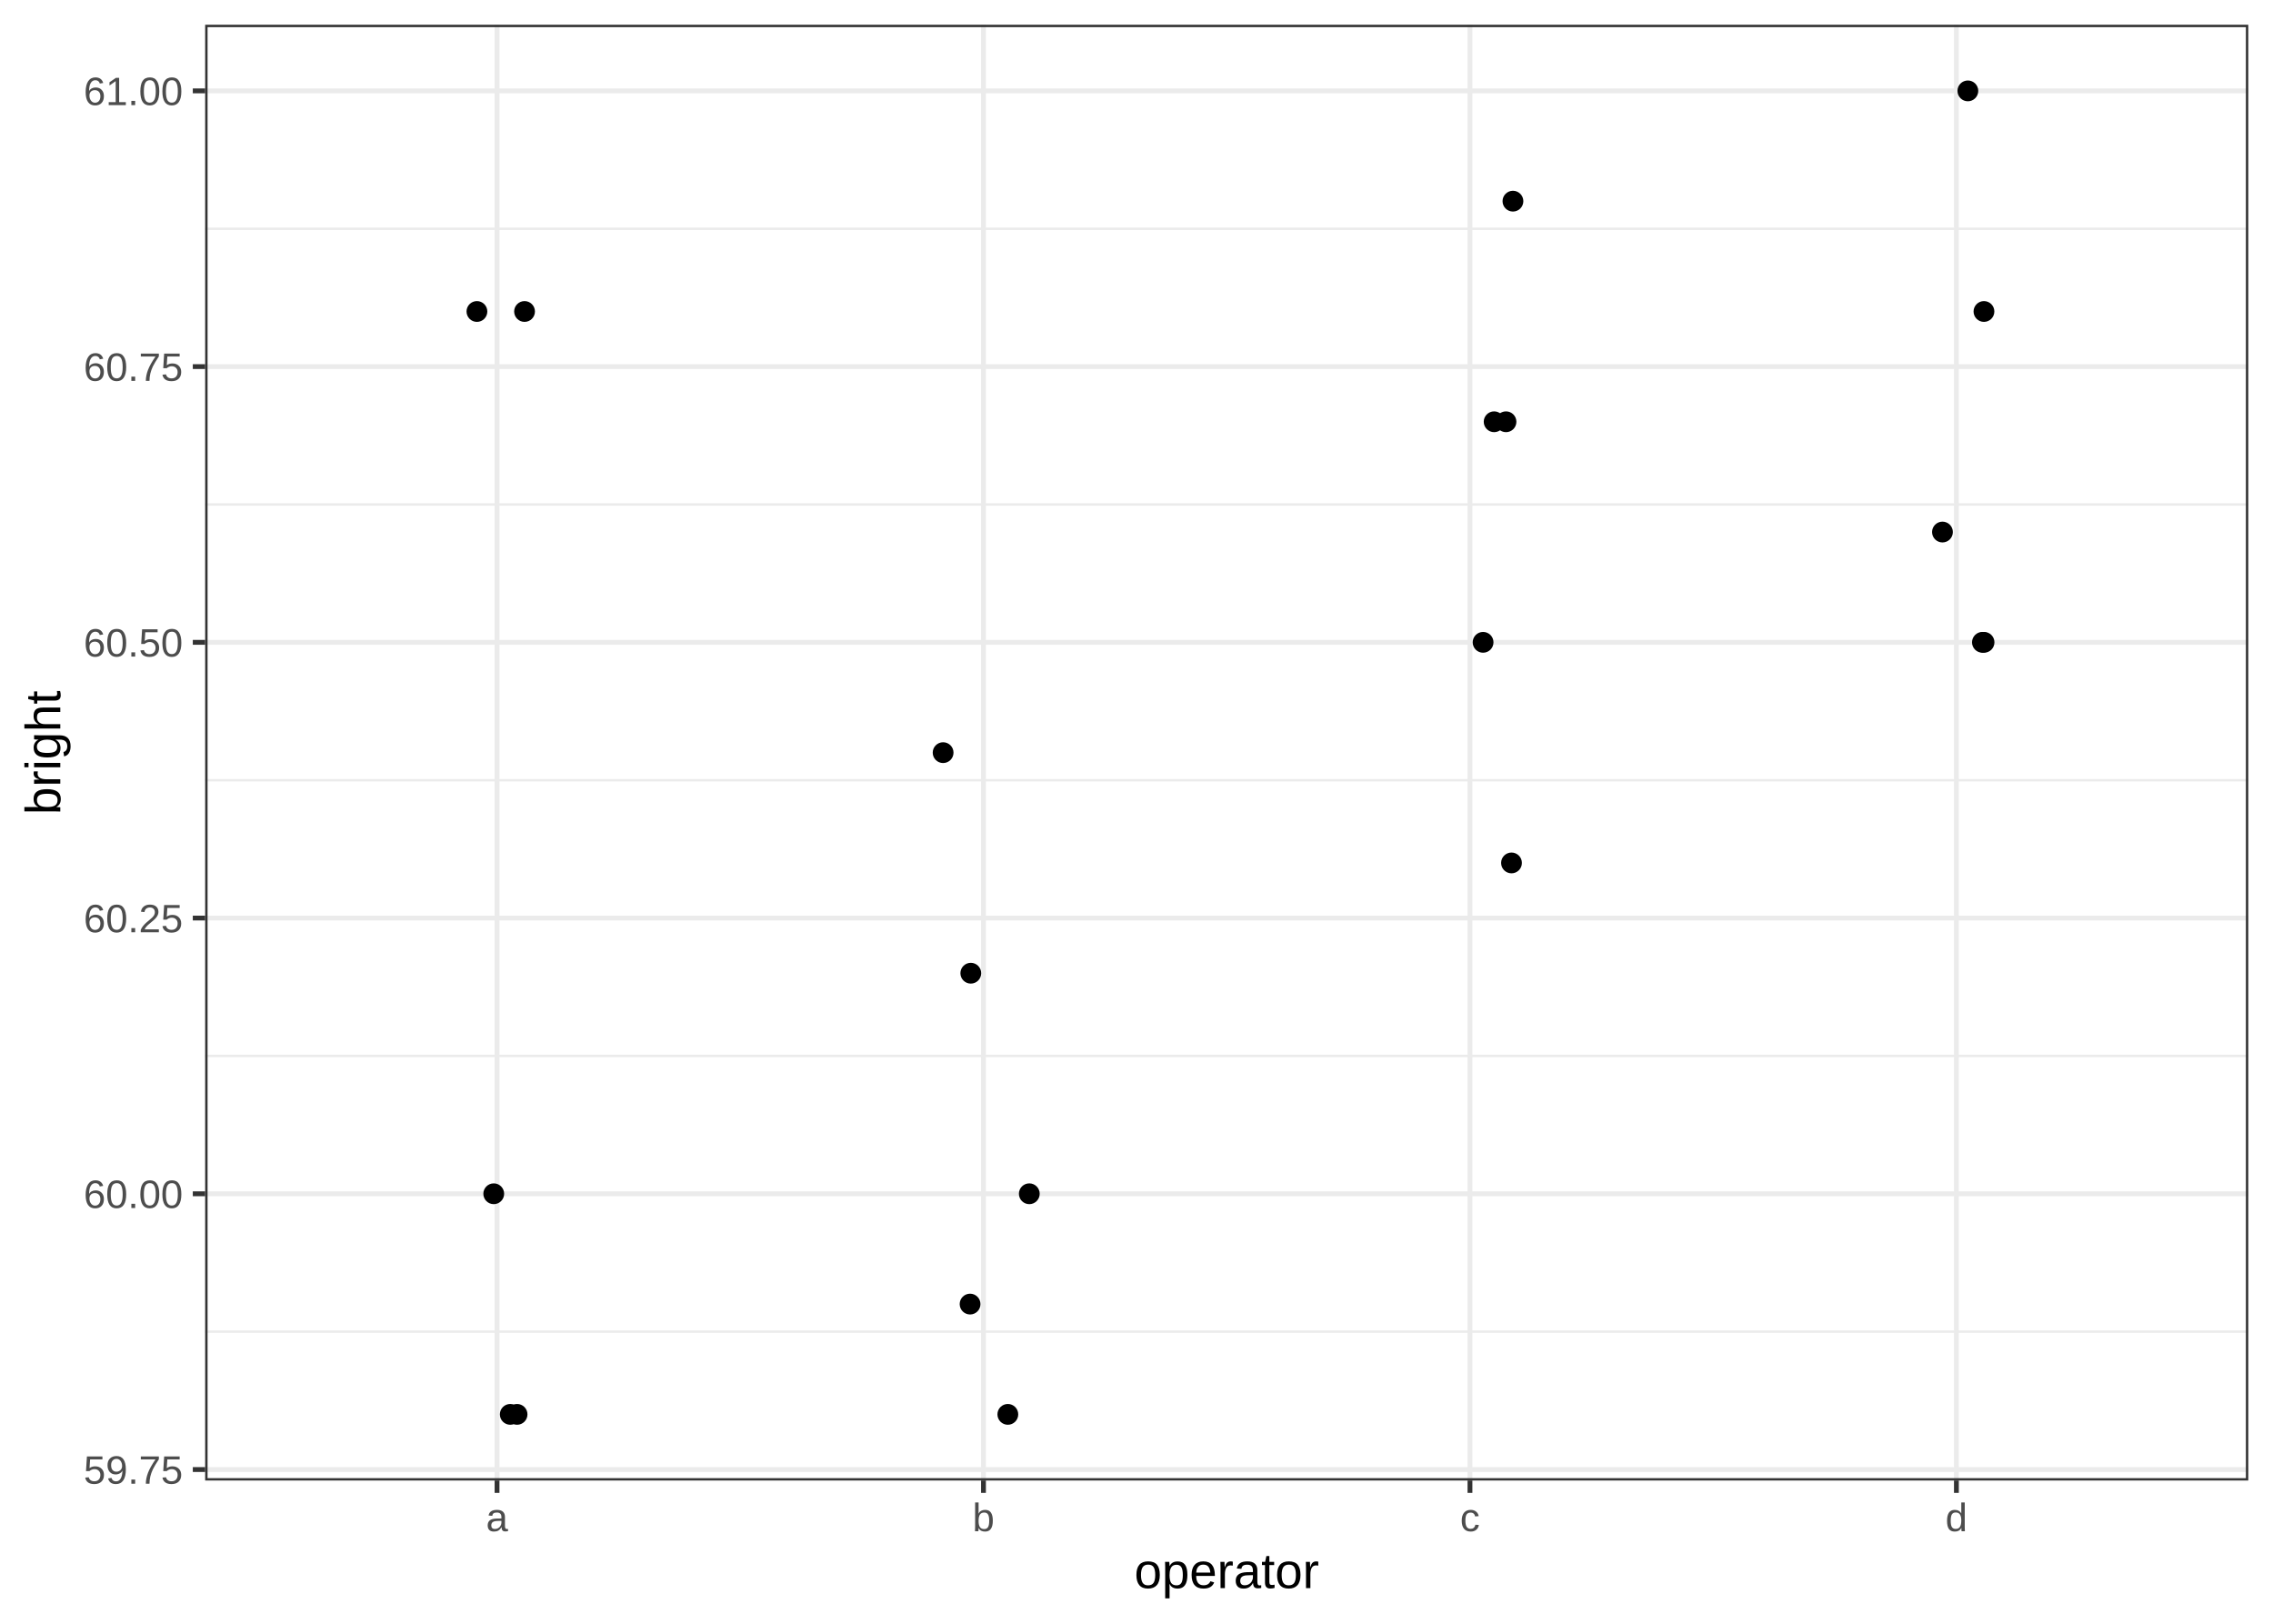
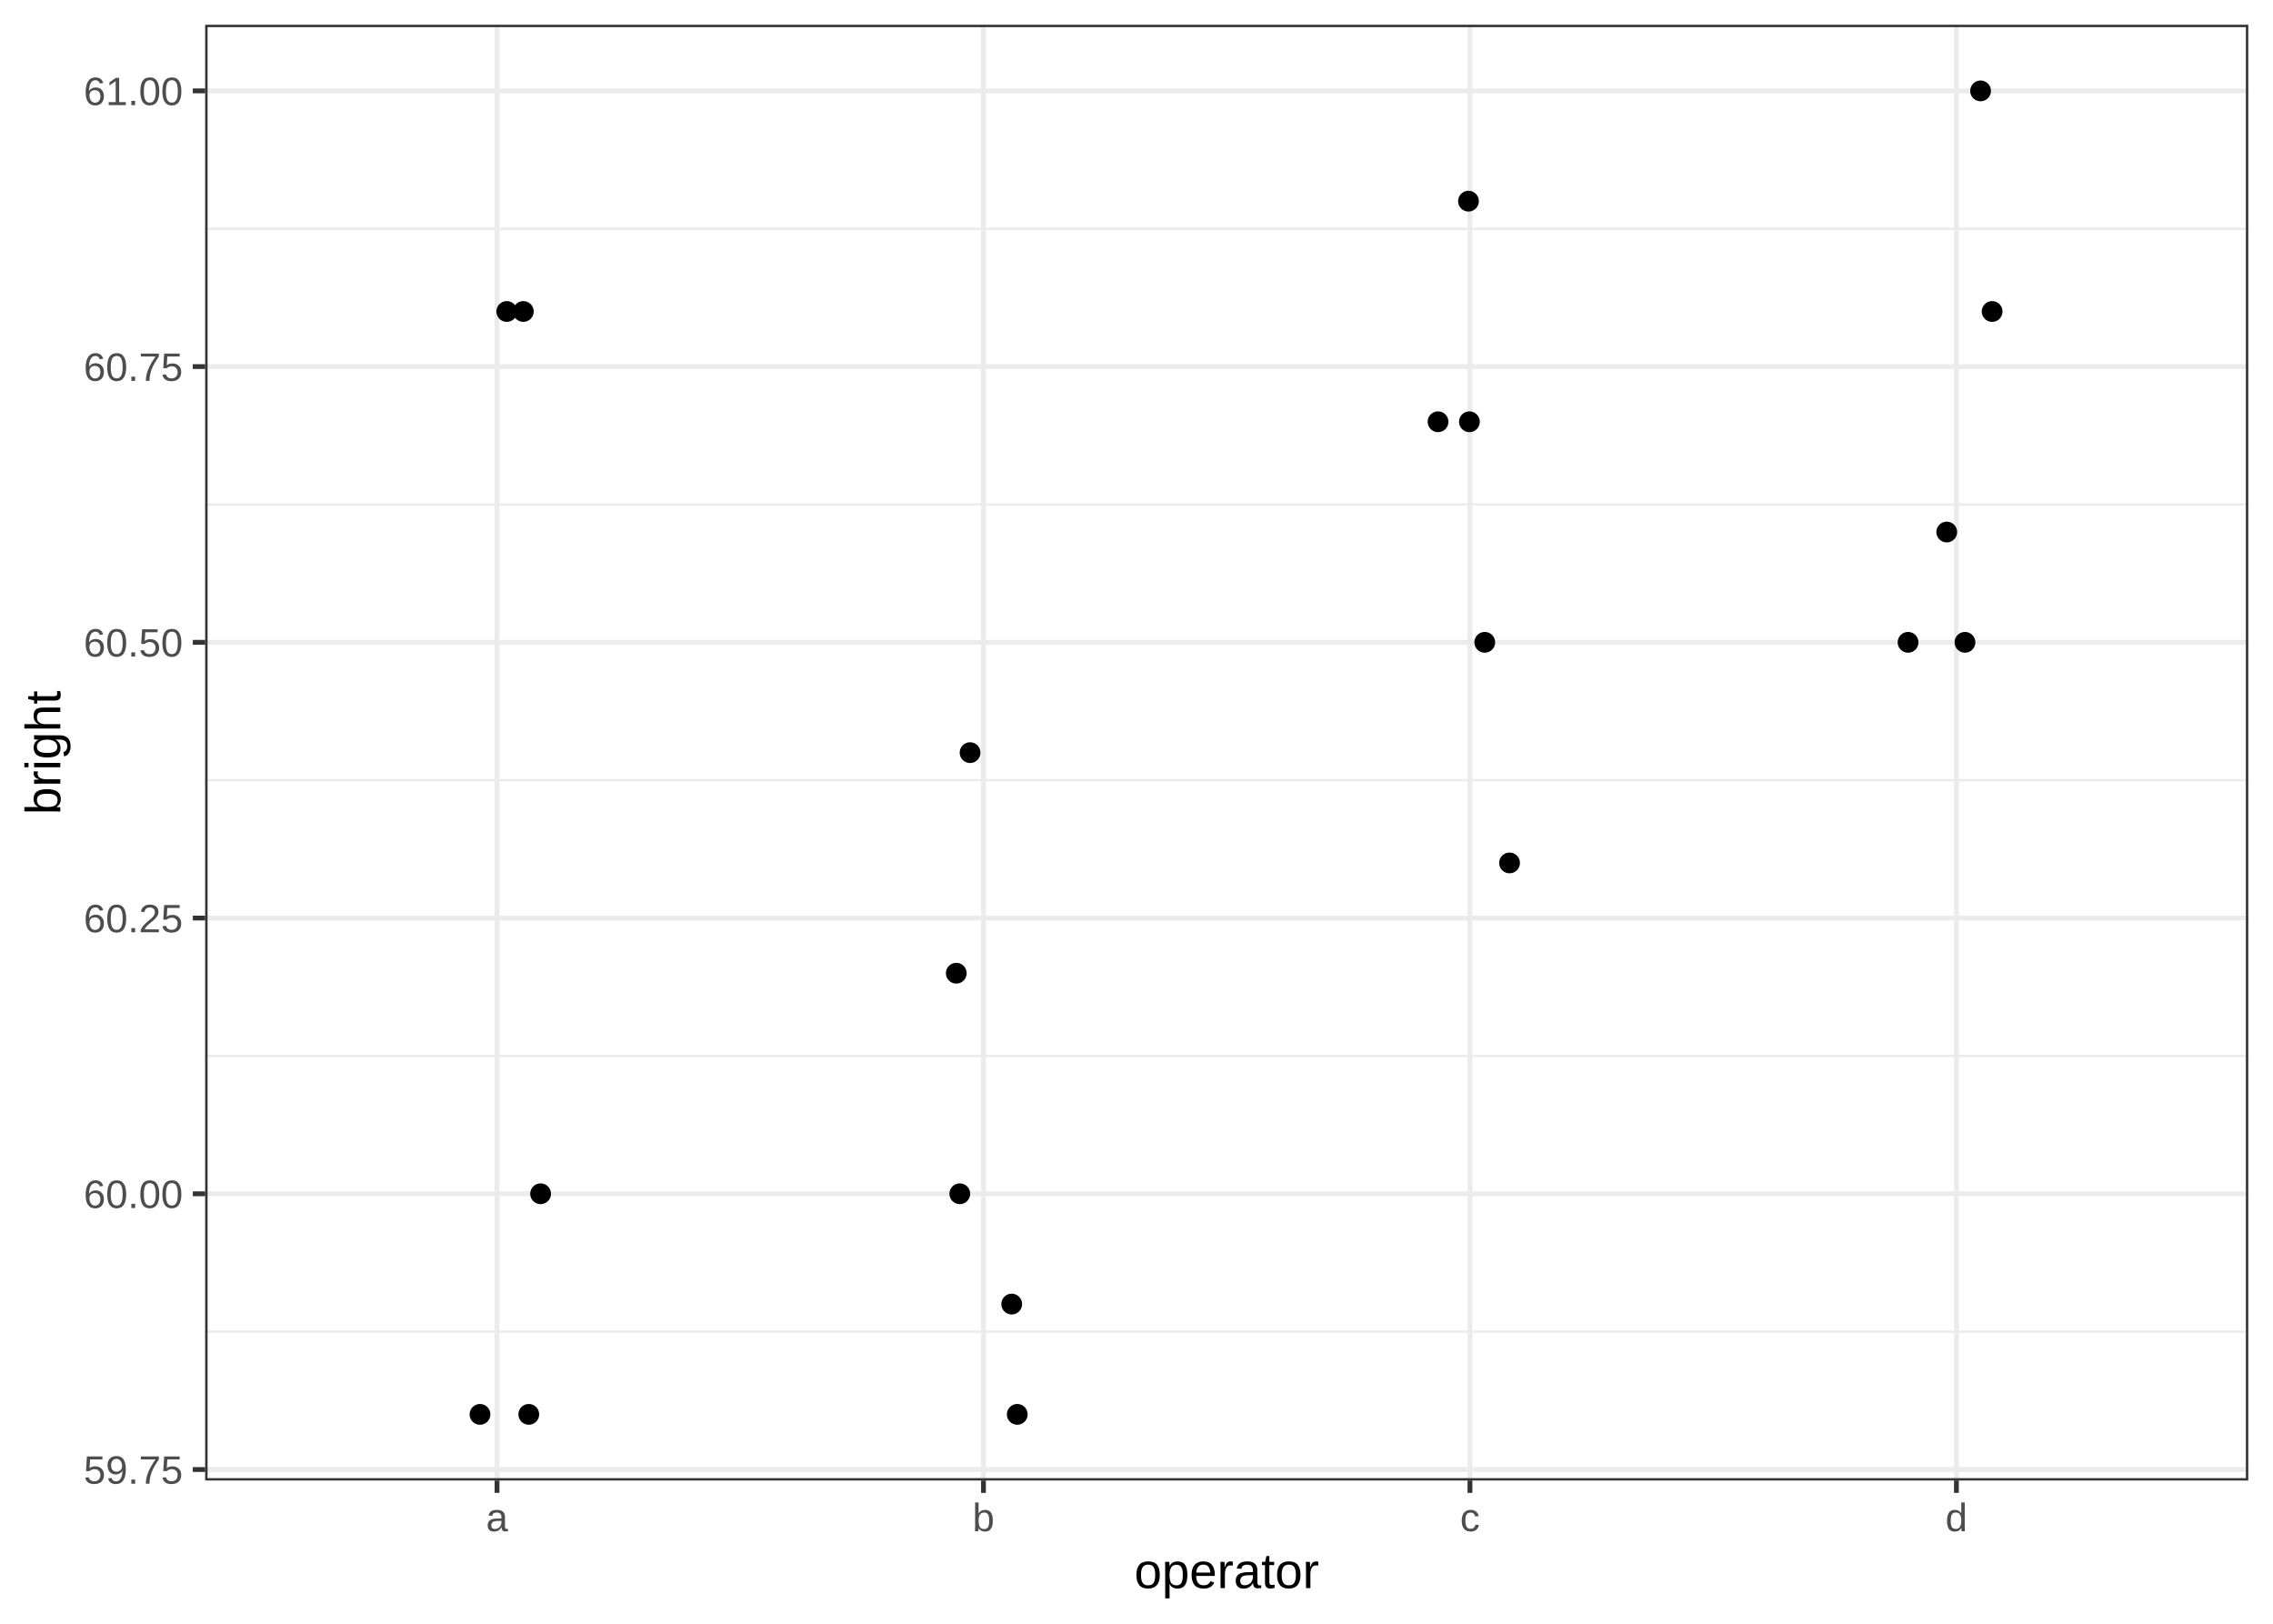
<svg xmlns="http://www.w3.org/2000/svg" class="svglite" width="504.00pt" height="360.00pt" viewBox="0 0 504.00 360.00">
  <defs>
    <style type="text/css">
    .svglite line, .svglite polyline, .svglite polygon, .svglite path, .svglite rect, .svglite circle {
      fill: none;
      stroke: #000000;
      stroke-linecap: round;
      stroke-linejoin: round;
      stroke-miterlimit: 10.00;
    }
    .svglite text {
      white-space: pre;
    }
  </style>
  </defs>
  <rect width="100%" height="100%" style="stroke: none; fill: #FFFFFF;" />
  <defs>
    <clipPath id="cpMC4wMHw1MDQuMDB8MC4wMHwzNjAuMDA=">
      <rect x="0.00" y="0.00" width="504.00" height="360.00" />
    </clipPath>
  </defs>
  <g clip-path="url(#cpMC4wMHw1MDQuMDB8MC4wMHwzNjAuMDA=)">
    <rect x="0.00" y="0.00" width="504.00" height="360.00" style="stroke-width: 1.07; stroke: #FFFFFF; fill: #FFFFFF;" />
  </g>
  <defs>
    <clipPath id="cpNDUuNDl8NDk4LjUyfDUuNDh8MzI4LjI1">
      <rect x="45.49" y="5.48" width="453.03" height="322.77" />
    </clipPath>
  </defs>
  <g clip-path="url(#cpNDUuNDl8NDk4LjUyfDUuNDh8MzI4LjI1)">
    <rect x="45.49" y="5.48" width="453.03" height="322.77" style="stroke-width: 1.07; stroke: none; fill: #FFFFFF;" />
    <polyline points="45.49,295.24 498.52,295.24 " style="stroke-width: 0.53; stroke: #EBEBEB; stroke-linecap: butt;" />
    <polyline points="45.49,234.11 498.52,234.11 " style="stroke-width: 0.53; stroke: #EBEBEB; stroke-linecap: butt;" />
    <polyline points="45.49,172.98 498.52,172.98 " style="stroke-width: 0.53; stroke: #EBEBEB; stroke-linecap: butt;" />
    <polyline points="45.49,111.85 498.52,111.85 " style="stroke-width: 0.53; stroke: #EBEBEB; stroke-linecap: butt;" />
    <polyline points="45.49,50.72 498.52,50.72 " style="stroke-width: 0.53; stroke: #EBEBEB; stroke-linecap: butt;" />
    <polyline points="45.49,325.81 498.52,325.81 " style="stroke-width: 1.07; stroke: #EBEBEB; stroke-linecap: butt;" />
    <polyline points="45.49,264.67 498.52,264.67 " style="stroke-width: 1.07; stroke: #EBEBEB; stroke-linecap: butt;" />
    <polyline points="45.49,203.54 498.52,203.54 " style="stroke-width: 1.07; stroke: #EBEBEB; stroke-linecap: butt;" />
    <polyline points="45.49,142.41 498.52,142.41 " style="stroke-width: 1.07; stroke: #EBEBEB; stroke-linecap: butt;" />
    <polyline points="45.49,81.28 498.52,81.28 " style="stroke-width: 1.07; stroke: #EBEBEB; stroke-linecap: butt;" />
    <polyline points="45.49,20.15 498.52,20.15 " style="stroke-width: 1.07; stroke: #EBEBEB; stroke-linecap: butt;" />
    <polyline points="110.21,328.25 110.21,5.48 " style="stroke-width: 1.07; stroke: #EBEBEB; stroke-linecap: butt;" />
    <polyline points="218.07,328.25 218.07,5.48 " style="stroke-width: 1.07; stroke: #EBEBEB; stroke-linecap: butt;" />
    <polyline points="325.94,328.25 325.94,5.48 " style="stroke-width: 1.07; stroke: #EBEBEB; stroke-linecap: butt;" />
    <polyline points="433.80,328.25 433.80,5.48 " style="stroke-width: 1.07; stroke: #EBEBEB; stroke-linecap: butt;" />
-     <circle cx="114.65" cy="313.58" r="1.95" style="stroke-width: 0.71; fill: #000000;" />
-     <circle cx="109.48" cy="264.67" r="1.95" style="stroke-width: 0.71; fill: #000000;" />
-     <circle cx="116.31" cy="69.06" r="1.95" style="stroke-width: 0.71; fill: #000000;" />
-     <circle cx="105.75" cy="69.06" r="1.95" style="stroke-width: 0.71; fill: #000000;" />
-     <circle cx="113.14" cy="313.58" r="1.95" style="stroke-width: 0.71; fill: #000000;" />
-     <circle cx="223.47" cy="313.58" r="1.95" style="stroke-width: 0.71; fill: #000000;" />
-     <circle cx="215.26" cy="215.77" r="1.95" style="stroke-width: 0.71; fill: #000000;" />
-     <circle cx="209.12" cy="166.87" r="1.95" style="stroke-width: 0.71; fill: #000000;" />
-     <circle cx="215.10" cy="289.13" r="1.95" style="stroke-width: 0.71; fill: #000000;" />
-     <circle cx="228.23" cy="264.67" r="1.95" style="stroke-width: 0.71; fill: #000000;" />
-     <circle cx="333.93" cy="93.51" r="1.95" style="stroke-width: 0.71; fill: #000000;" />
-     <circle cx="331.30" cy="93.51" r="1.95" style="stroke-width: 0.71; fill: #000000;" />
-     <circle cx="328.85" cy="142.41" r="1.95" style="stroke-width: 0.71; fill: #000000;" />
-     <circle cx="335.47" cy="44.60" r="1.95" style="stroke-width: 0.71; fill: #000000;" />
-     <circle cx="335.15" cy="191.32" r="1.95" style="stroke-width: 0.71; fill: #000000;" />
-     <circle cx="436.34" cy="20.15" r="1.95" style="stroke-width: 0.71; fill: #000000;" />
-     <circle cx="439.91" cy="69.06" r="1.95" style="stroke-width: 0.71; fill: #000000;" />
-     <circle cx="430.71" cy="117.96" r="1.95" style="stroke-width: 0.71; fill: #000000;" />
-     <circle cx="439.93" cy="142.41" r="1.95" style="stroke-width: 0.71; fill: #000000;" />
-     <circle cx="439.57" cy="142.41" r="1.95" style="stroke-width: 0.71; fill: #000000;" />
+     <circle cx="117.25" cy="313.58" r="1.95" style="stroke-width: 0.71; fill: #000000;" />
+     <circle cx="119.87" cy="264.67" r="1.95" style="stroke-width: 0.71; fill: #000000;" />
+     <circle cx="116.04" cy="69.06" r="1.95" style="stroke-width: 0.71; fill: #000000;" />
+     <circle cx="112.37" cy="69.06" r="1.95" style="stroke-width: 0.71; fill: #000000;" />
+     <circle cx="106.43" cy="313.58" r="1.95" style="stroke-width: 0.71; fill: #000000;" />
+     <circle cx="225.56" cy="313.58" r="1.95" style="stroke-width: 0.71; fill: #000000;" />
+     <circle cx="212.04" cy="215.77" r="1.95" style="stroke-width: 0.71; fill: #000000;" />
+     <circle cx="215.10" cy="166.87" r="1.95" style="stroke-width: 0.71; fill: #000000;" />
+     <circle cx="224.33" cy="289.13" r="1.95" style="stroke-width: 0.71; fill: #000000;" />
+     <circle cx="212.82" cy="264.67" r="1.95" style="stroke-width: 0.71; fill: #000000;" />
+     <circle cx="318.86" cy="93.51" r="1.95" style="stroke-width: 0.71; fill: #000000;" />
+     <circle cx="325.82" cy="93.51" r="1.95" style="stroke-width: 0.71; fill: #000000;" />
+     <circle cx="329.22" cy="142.41" r="1.95" style="stroke-width: 0.71; fill: #000000;" />
+     <circle cx="325.61" cy="44.60" r="1.95" style="stroke-width: 0.71; fill: #000000;" />
+     <circle cx="334.72" cy="191.32" r="1.95" style="stroke-width: 0.71; fill: #000000;" />
+     <circle cx="439.16" cy="20.15" r="1.95" style="stroke-width: 0.71; fill: #000000;" />
+     <circle cx="441.72" cy="69.06" r="1.95" style="stroke-width: 0.71; fill: #000000;" />
+     <circle cx="431.66" cy="117.96" r="1.95" style="stroke-width: 0.71; fill: #000000;" />
+     <circle cx="435.70" cy="142.41" r="1.95" style="stroke-width: 0.71; fill: #000000;" />
+     <circle cx="423.08" cy="142.41" r="1.95" style="stroke-width: 0.71; fill: #000000;" />
    <rect x="45.49" y="5.48" width="453.03" height="322.77" style="stroke-width: 1.07; stroke: #333333;" />
  </g>
  <g clip-path="url(#cpMC4wMHw1MDQuMDB8MC4wMHwzNjAuMDA=)">
    <text x="40.56" y="328.96" text-anchor="end" style="font-size: 8.80px;fill: #4D4D4D; font-family: &quot;Arial&quot;;" textLength="22.02px" lengthAdjust="spacingAndGlyphs">59.75</text>
    <text x="40.56" y="267.83" text-anchor="end" style="font-size: 8.80px;fill: #4D4D4D; font-family: &quot;Arial&quot;;" textLength="22.02px" lengthAdjust="spacingAndGlyphs">60.00</text>
    <text x="40.56" y="206.70" text-anchor="end" style="font-size: 8.80px;fill: #4D4D4D; font-family: &quot;Arial&quot;;" textLength="22.02px" lengthAdjust="spacingAndGlyphs">60.25</text>
    <text x="40.56" y="145.57" text-anchor="end" style="font-size: 8.80px;fill: #4D4D4D; font-family: &quot;Arial&quot;;" textLength="22.02px" lengthAdjust="spacingAndGlyphs">60.50</text>
    <text x="40.56" y="84.44" text-anchor="end" style="font-size: 8.80px;fill: #4D4D4D; font-family: &quot;Arial&quot;;" textLength="22.02px" lengthAdjust="spacingAndGlyphs">60.75</text>
    <text x="40.56" y="23.30" text-anchor="end" style="font-size: 8.80px;fill: #4D4D4D; font-family: &quot;Arial&quot;;" textLength="22.02px" lengthAdjust="spacingAndGlyphs">61.00</text>
    <polyline points="42.75,325.81 45.49,325.81 " style="stroke-width: 1.07; stroke: #333333; stroke-linecap: butt;" />
    <polyline points="42.75,264.67 45.49,264.67 " style="stroke-width: 1.07; stroke: #333333; stroke-linecap: butt;" />
    <polyline points="42.75,203.54 45.49,203.54 " style="stroke-width: 1.07; stroke: #333333; stroke-linecap: butt;" />
    <polyline points="42.75,142.41 45.49,142.41 " style="stroke-width: 1.07; stroke: #333333; stroke-linecap: butt;" />
    <polyline points="42.75,81.28 45.49,81.28 " style="stroke-width: 1.07; stroke: #333333; stroke-linecap: butt;" />
    <polyline points="42.75,20.15 45.49,20.15 " style="stroke-width: 1.07; stroke: #333333; stroke-linecap: butt;" />
    <polyline points="110.21,330.99 110.21,328.25 " style="stroke-width: 1.07; stroke: #333333; stroke-linecap: butt;" />
    <polyline points="218.07,330.99 218.07,328.25 " style="stroke-width: 1.07; stroke: #333333; stroke-linecap: butt;" />
    <polyline points="325.94,330.99 325.94,328.25 " style="stroke-width: 1.07; stroke: #333333; stroke-linecap: butt;" />
    <polyline points="433.80,330.99 433.80,328.25 " style="stroke-width: 1.07; stroke: #333333; stroke-linecap: butt;" />
    <text x="110.21" y="339.49" text-anchor="middle" style="font-size: 8.80px;fill: #4D4D4D; font-family: &quot;Arial&quot;;" textLength="4.90px" lengthAdjust="spacingAndGlyphs">a</text>
    <text x="218.07" y="339.49" text-anchor="middle" style="font-size: 8.80px;fill: #4D4D4D; font-family: &quot;Arial&quot;;" textLength="4.90px" lengthAdjust="spacingAndGlyphs">b</text>
    <text x="325.94" y="339.49" text-anchor="middle" style="font-size: 8.80px;fill: #4D4D4D; font-family: &quot;Arial&quot;;" textLength="4.40px" lengthAdjust="spacingAndGlyphs">c</text>
    <text x="433.80" y="339.49" text-anchor="middle" style="font-size: 8.80px;fill: #4D4D4D; font-family: &quot;Arial&quot;;" textLength="4.90px" lengthAdjust="spacingAndGlyphs">d</text>
    <text x="272.00" y="352.10" text-anchor="middle" style="font-size: 11.00px; font-family: &quot;Arial&quot;;" textLength="40.98px" lengthAdjust="spacingAndGlyphs">operator</text>
    <text transform="translate(13.37,166.87) rotate(-90)" text-anchor="middle" style="font-size: 11.00px; font-family: &quot;Arial&quot;;" textLength="27.52px" lengthAdjust="spacingAndGlyphs">bright</text>
  </g>
</svg>
